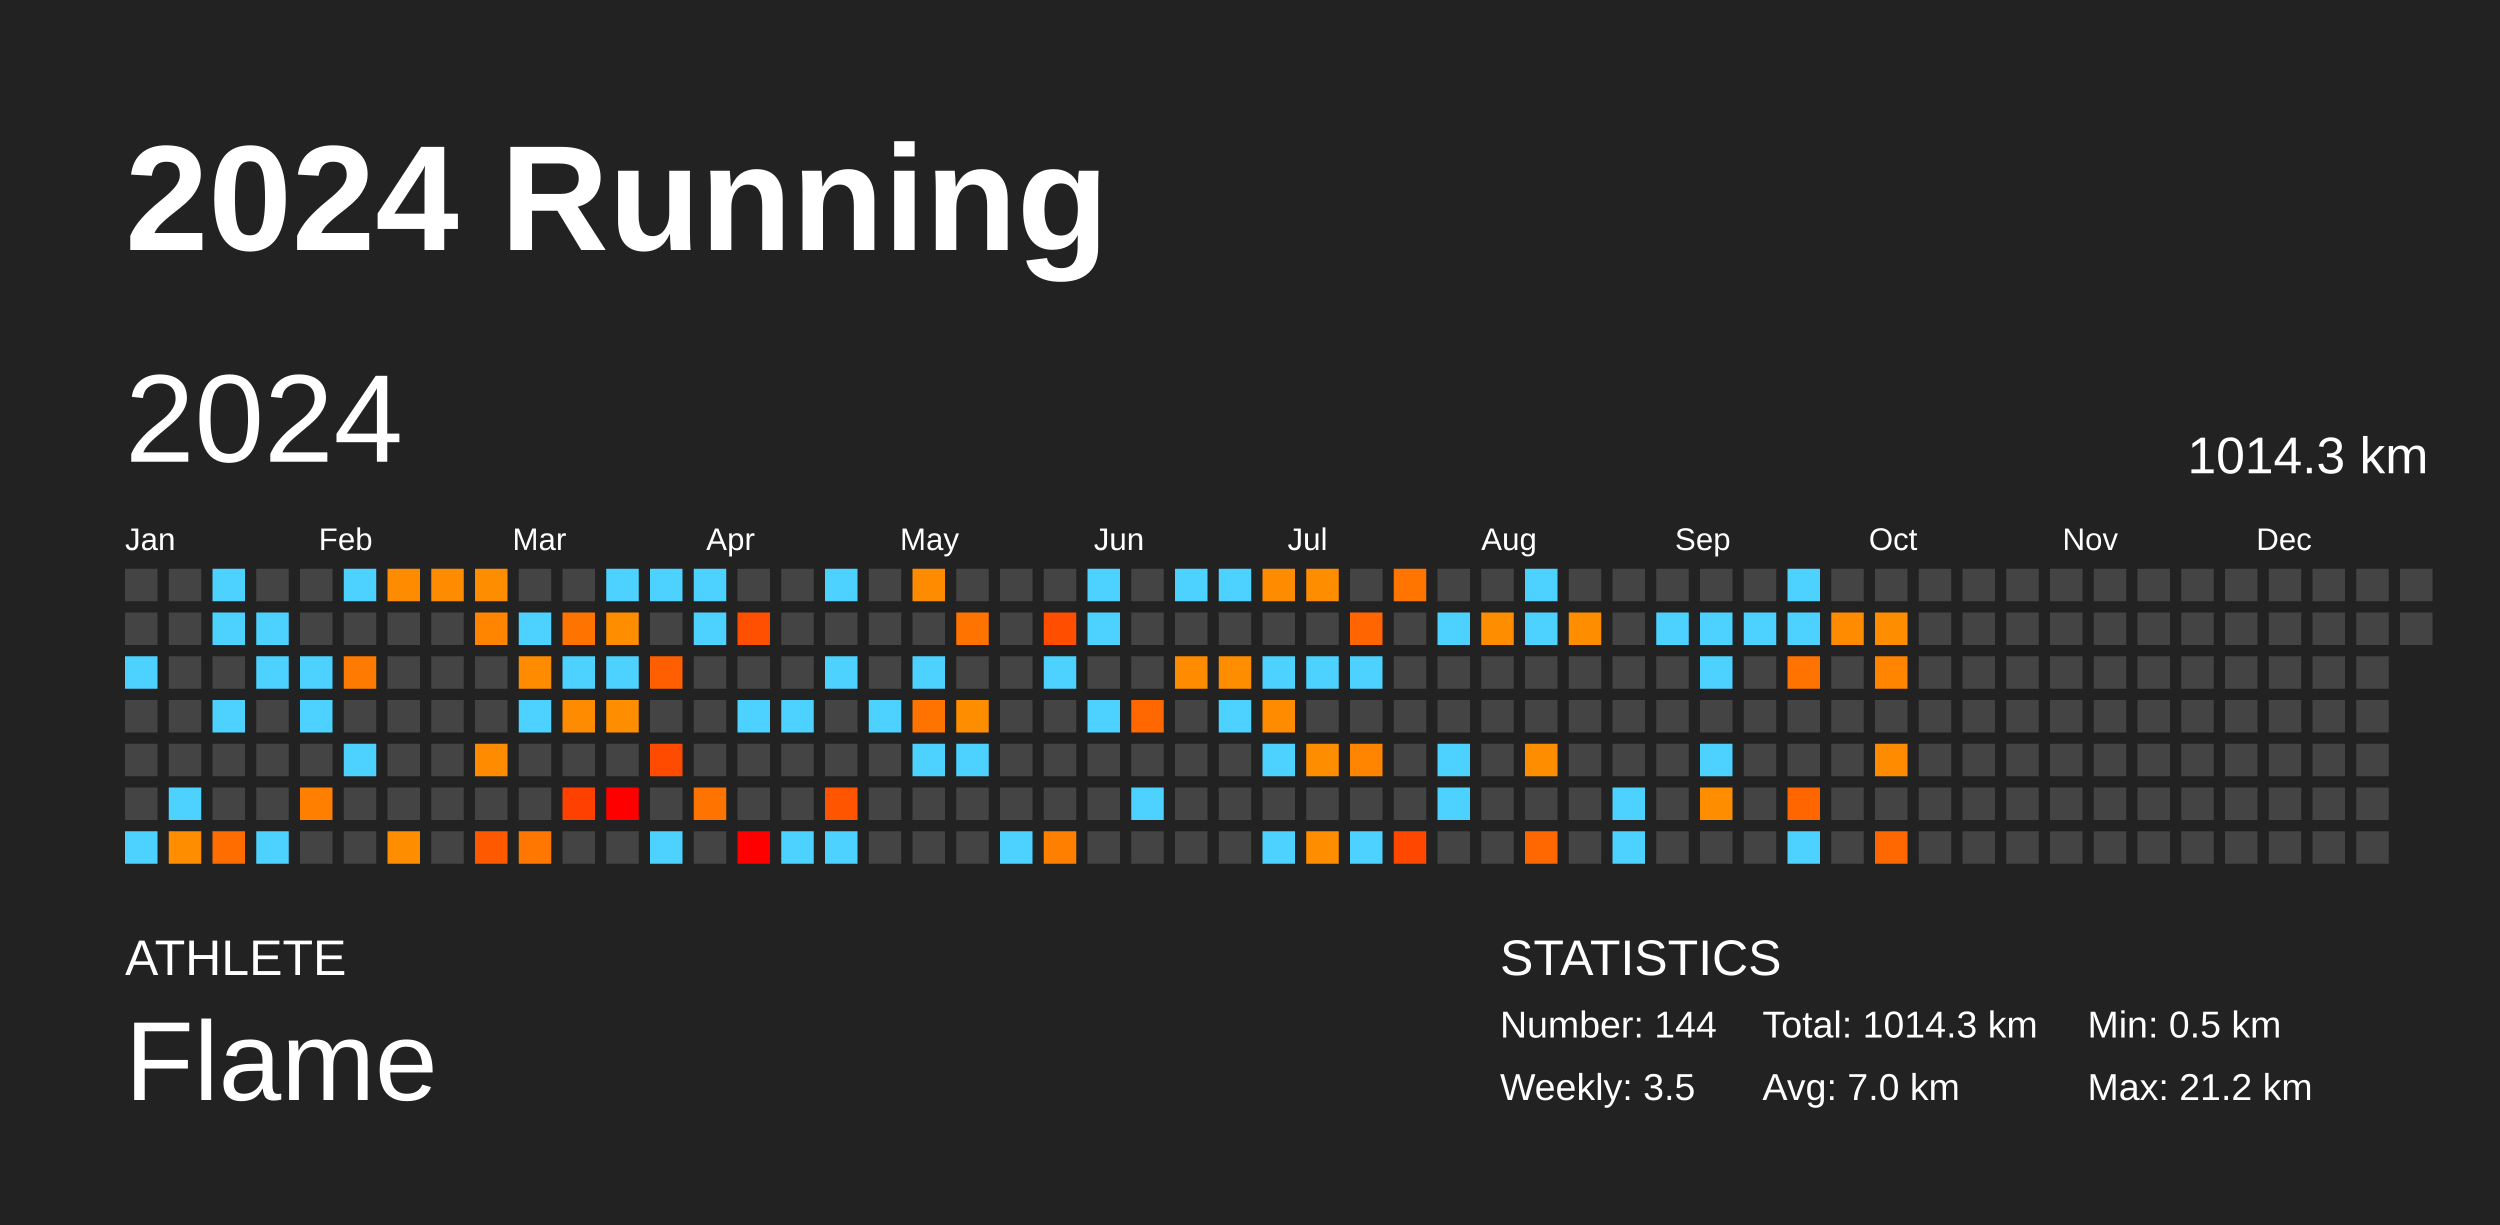
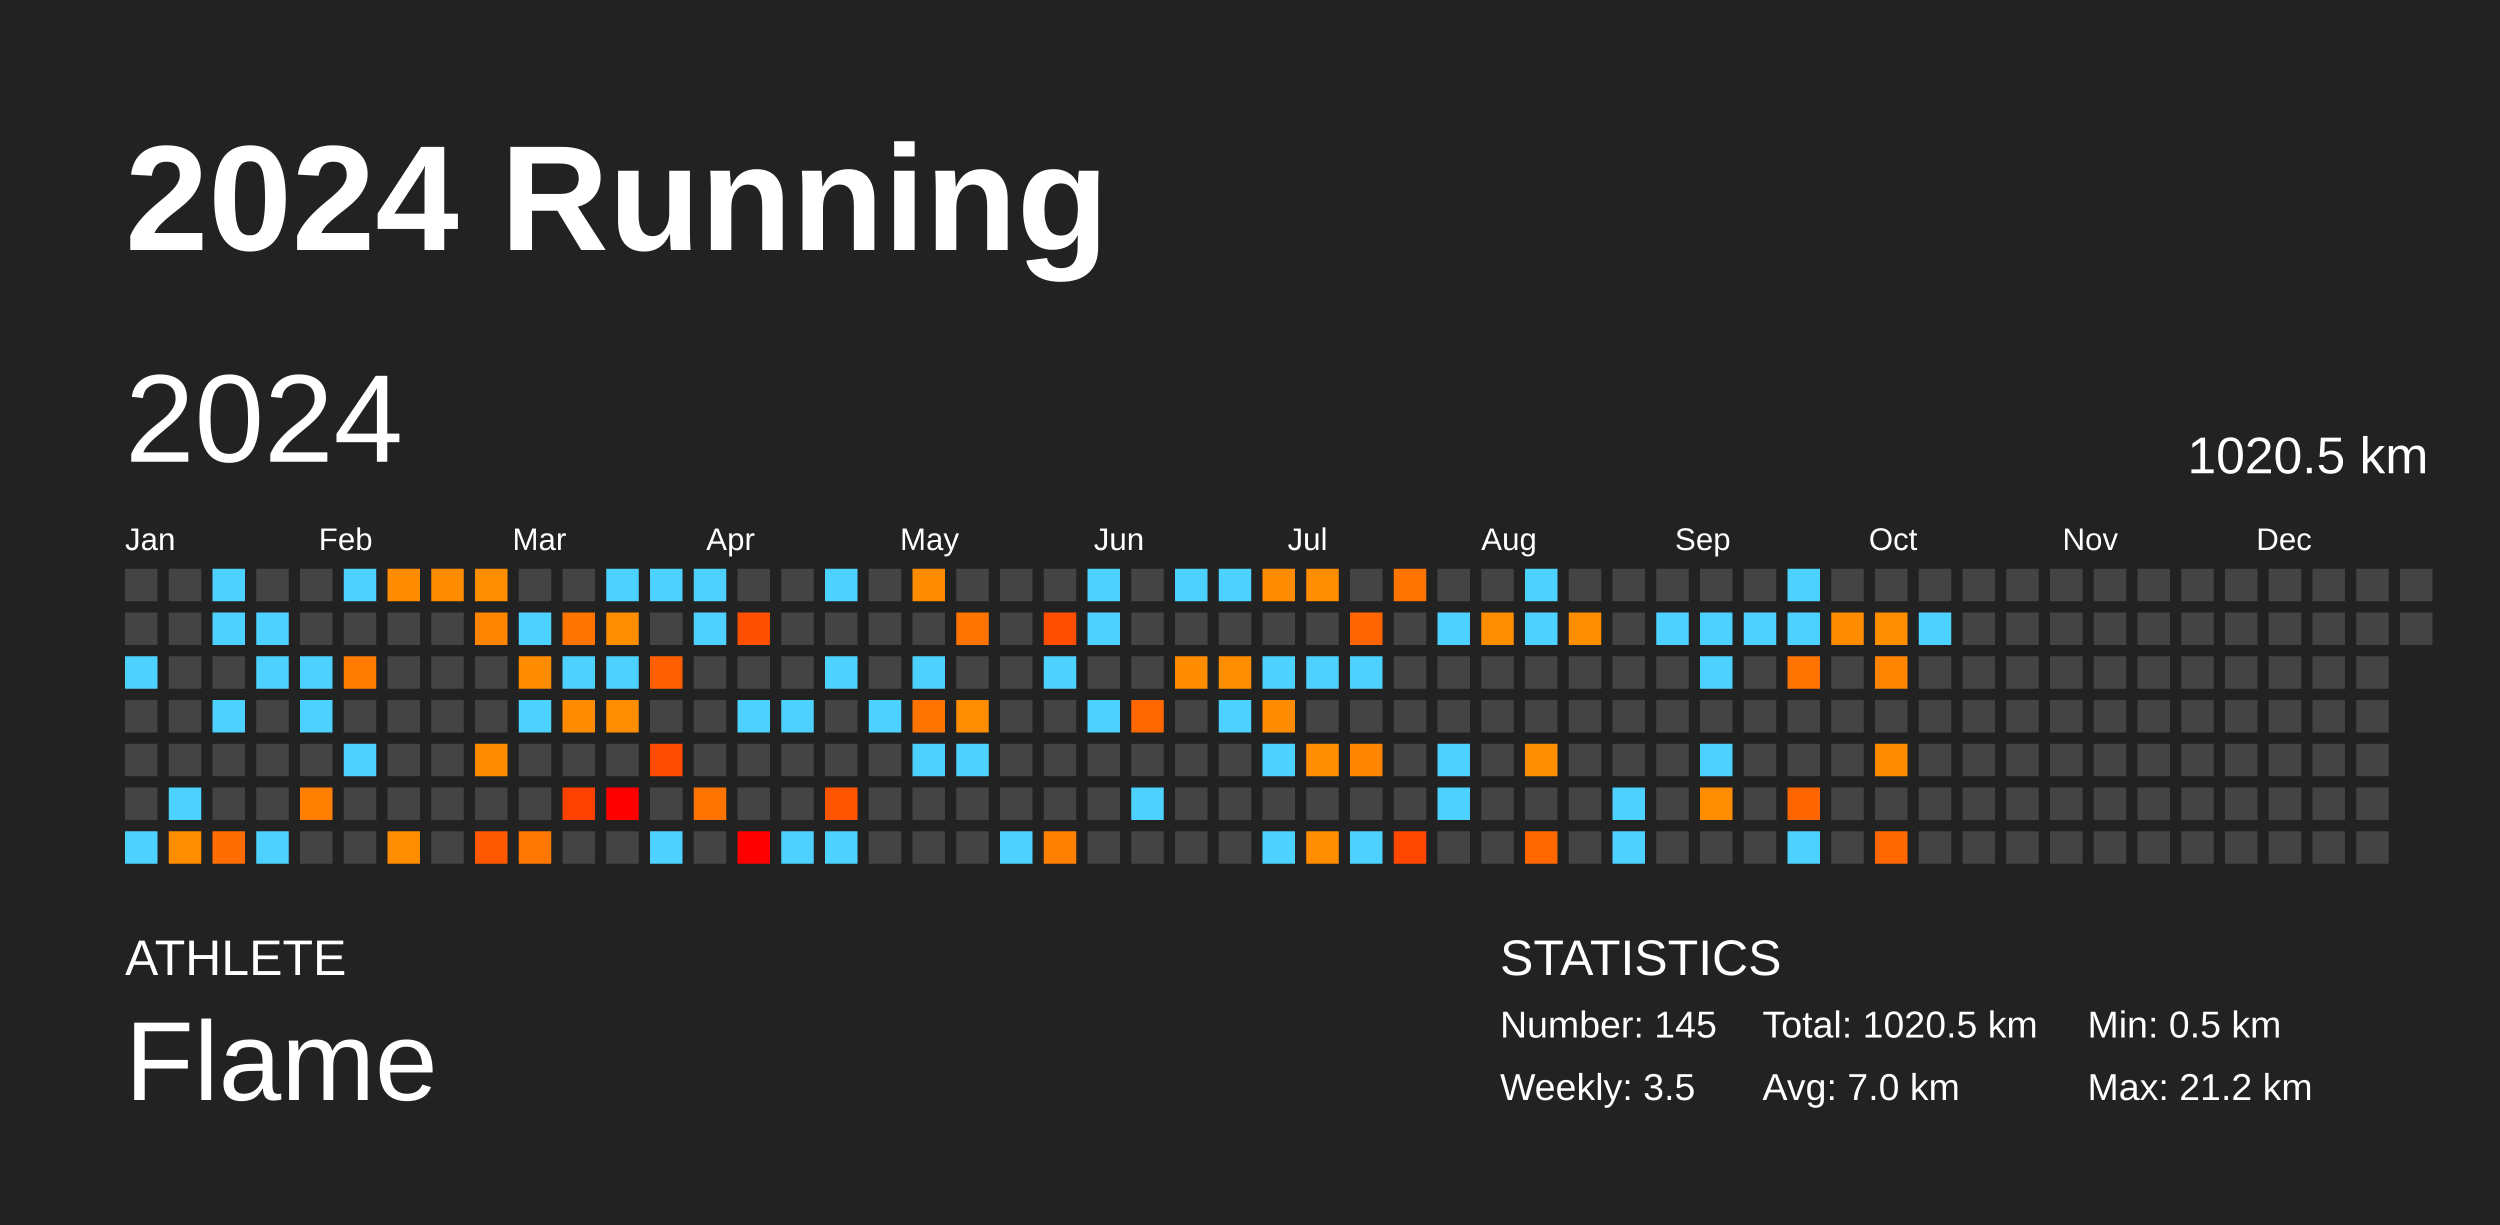
<svg xmlns="http://www.w3.org/2000/svg" baseProfile="full" height="98mm" version="1.1" viewBox="0,0,200,98" width="200mm">
  <defs />
  <rect fill="#222222" height="98" width="200" x="0" y="0" />
  <text fill="#FFFFFF" style="font-size:12px; font-family:Arial; font-weight:bold;" x="10" y="20">2024 Running</text>
  <text fill="#FFFFFF" style="font-size:4px; font-family:Arial" x="10" y="78">ATHLETE</text>
  <text fill="#FFFFFF" style="font-size:9px; font-family:Arial" x="10" y="88">Flame</text>
  <text fill="#FFFFFF" style="font-size:4px; font-family:Arial" x="120" y="78">STATISTICS</text>
-   <text fill="#FFFFFF" style="font-size:3px; font-family:Arial" x="120" y="83">Number: 144</text>
+   <text fill="#FFFFFF" style="font-size:3px; font-family:Arial" x="120" y="83">Number: 145</text>
  <text fill="#FFFFFF" style="font-size:3px; font-family:Arial" x="120" y="88">Weekly: 3.5</text>
-   <text fill="#FFFFFF" style="font-size:3px; font-family:Arial" x="141" y="83">Total: 1014.3 km</text>
+   <text fill="#FFFFFF" style="font-size:3px; font-family:Arial" x="141" y="83">Total: 1020.5 km</text>
  <text fill="#FFFFFF" style="font-size:3px; font-family:Arial" x="141" y="88">Avg: 7.0 km</text>
  <text fill="#FFFFFF" style="font-size:3px; font-family:Arial" x="167" y="83">Min: 0.5 km</text>
  <text fill="#FFFFFF" style="font-size:3px; font-family:Arial" x="167" y="88">Max: 21.2 km</text>
  <text dominant-baseline="hanging" fill="#FFFFFF" style="font-size:10.0px; font-family:Arial;" x="10" y="30">2024</text>
-   <text dominant-baseline="hanging" fill="#FFFFFF" style="font-size:4.125px; font-family:Arial;" x="175" y="35">1014.3 km</text>
+   <text dominant-baseline="hanging" fill="#FFFFFF" style="font-size:4.125px; font-family:Arial;" x="175" y="35">1020.5 km</text>
  <text fill="#FFFFFF" style="font-size:2.5px; font-family:Arial" x="10.0" y="44">Jan</text>
  <text fill="#FFFFFF" style="font-size:2.5px; font-family:Arial" x="25.5" y="44">Feb</text>
  <text fill="#FFFFFF" style="font-size:2.5px; font-family:Arial" x="41.0" y="44">Mar</text>
  <text fill="#FFFFFF" style="font-size:2.5px; font-family:Arial" x="56.5" y="44">Apr</text>
  <text fill="#FFFFFF" style="font-size:2.5px; font-family:Arial" x="72.0" y="44">May</text>
  <text fill="#FFFFFF" style="font-size:2.5px; font-family:Arial" x="87.5" y="44">Jun</text>
  <text fill="#FFFFFF" style="font-size:2.5px; font-family:Arial" x="103.0" y="44">Jul</text>
  <text fill="#FFFFFF" style="font-size:2.5px; font-family:Arial" x="118.5" y="44">Aug</text>
  <text fill="#FFFFFF" style="font-size:2.5px; font-family:Arial" x="134.0" y="44">Sep</text>
  <text fill="#FFFFFF" style="font-size:2.5px; font-family:Arial" x="149.5" y="44">Oct</text>
  <text fill="#FFFFFF" style="font-size:2.5px; font-family:Arial" x="165.0" y="44">Nov</text>
  <text fill="#FFFFFF" style="font-size:2.5px; font-family:Arial" x="180.5" y="44">Dec</text>
  <rect fill="#444444" height="2.6" width="2.6" x="10.0" y="45.5" />
  <rect fill="#444444" height="2.6" width="2.6" x="10.0" y="49.0" />
  <rect fill="#4dd2ff" height="2.6" width="2.6" x="10.0" y="52.5" />
  <rect fill="#444444" height="2.6" width="2.6" x="10.0" y="56.0" />
  <rect fill="#444444" height="2.6" width="2.6" x="10.0" y="59.5" />
  <rect fill="#444444" height="2.6" width="2.6" x="10.0" y="63.0" />
  <rect fill="#4dd2ff" height="2.6" width="2.6" x="10.0" y="66.5" />
  <rect fill="#444444" height="2.6" width="2.6" x="13.5" y="45.5" />
  <rect fill="#444444" height="2.6" width="2.6" x="13.5" y="49.0" />
  <rect fill="#444444" height="2.6" width="2.6" x="13.5" y="52.5" />
  <rect fill="#444444" height="2.6" width="2.6" x="13.5" y="56.0" />
  <rect fill="#444444" height="2.6" width="2.6" x="13.5" y="59.5" />
  <rect fill="#4dd2ff" height="2.6" width="2.6" x="13.5" y="63.0" />
  <rect fill="#ff8d00" height="2.6" width="2.6" x="13.5" y="66.5" />
  <rect fill="#4dd2ff" height="2.6" width="2.6" x="17.0" y="45.5" />
  <rect fill="#4dd2ff" height="2.6" width="2.6" x="17.0" y="49.0" />
  <rect fill="#444444" height="2.6" width="2.6" x="17.0" y="52.5" />
  <rect fill="#4dd2ff" height="2.6" width="2.6" x="17.0" y="56.0" />
  <rect fill="#444444" height="2.6" width="2.6" x="17.0" y="59.5" />
  <rect fill="#444444" height="2.6" width="2.6" x="17.0" y="63.0" />
  <rect fill="#ff6c00" height="2.6" width="2.6" x="17.0" y="66.5" />
  <rect fill="#444444" height="2.6" width="2.6" x="20.5" y="45.5" />
  <rect fill="#4dd2ff" height="2.6" width="2.6" x="20.5" y="49.0" />
  <rect fill="#4dd2ff" height="2.6" width="2.6" x="20.5" y="52.5" />
  <rect fill="#444444" height="2.6" width="2.6" x="20.5" y="56.0" />
  <rect fill="#444444" height="2.6" width="2.6" x="20.5" y="59.5" />
  <rect fill="#444444" height="2.6" width="2.6" x="20.5" y="63.0" />
  <rect fill="#4dd2ff" height="2.6" width="2.6" x="20.5" y="66.5" />
  <rect fill="#444444" height="2.6" width="2.6" x="24.0" y="45.5" />
  <rect fill="#444444" height="2.6" width="2.6" x="24.0" y="49.0" />
  <rect fill="#4dd2ff" height="2.6" width="2.6" x="24.0" y="52.5" />
  <rect fill="#4dd2ff" height="2.6" width="2.6" x="24.0" y="56.0" />
  <rect fill="#444444" height="2.6" width="2.6" x="24.0" y="59.5" />
  <rect fill="#ff8000" height="2.6" width="2.6" x="24.0" y="63.0" />
  <rect fill="#444444" height="2.6" width="2.6" x="24.0" y="66.5" />
  <rect fill="#4dd2ff" height="2.6" width="2.6" x="27.5" y="45.5" />
  <rect fill="#444444" height="2.6" width="2.6" x="27.5" y="49.0" />
  <rect fill="#ff7a00" height="2.6" width="2.6" x="27.5" y="52.5" />
  <rect fill="#444444" height="2.6" width="2.6" x="27.5" y="56.0" />
  <rect fill="#4dd2ff" height="2.6" width="2.6" x="27.5" y="59.5" />
  <rect fill="#444444" height="2.6" width="2.6" x="27.5" y="63.0" />
  <rect fill="#444444" height="2.6" width="2.6" x="27.5" y="66.5" />
  <rect fill="#ff8c00" height="2.6" width="2.6" x="31.0" y="45.5" />
  <rect fill="#444444" height="2.6" width="2.6" x="31.0" y="49.0" />
  <rect fill="#444444" height="2.6" width="2.6" x="31.0" y="52.5" />
  <rect fill="#444444" height="2.6" width="2.6" x="31.0" y="56.0" />
  <rect fill="#444444" height="2.6" width="2.6" x="31.0" y="59.5" />
  <rect fill="#444444" height="2.6" width="2.6" x="31.0" y="63.0" />
  <rect fill="#ff8d00" height="2.6" width="2.6" x="31.0" y="66.5" />
  <rect fill="#ff8c00" height="2.6" width="2.6" x="34.5" y="45.5" />
  <rect fill="#444444" height="2.6" width="2.6" x="34.5" y="49.0" />
  <rect fill="#444444" height="2.6" width="2.6" x="34.5" y="52.5" />
  <rect fill="#444444" height="2.6" width="2.6" x="34.5" y="56.0" />
  <rect fill="#444444" height="2.6" width="2.6" x="34.5" y="59.5" />
  <rect fill="#444444" height="2.6" width="2.6" x="34.5" y="63.0" />
  <rect fill="#444444" height="2.6" width="2.6" x="34.5" y="66.5" />
  <rect fill="#ff8d00" height="2.6" width="2.6" x="38.0" y="45.5" />
  <rect fill="#ff8400" height="2.6" width="2.6" x="38.0" y="49.0" />
  <rect fill="#444444" height="2.6" width="2.6" x="38.0" y="52.5" />
  <rect fill="#444444" height="2.6" width="2.6" x="38.0" y="56.0" />
  <rect fill="#ff8b00" height="2.6" width="2.6" x="38.0" y="59.5" />
  <rect fill="#444444" height="2.6" width="2.6" x="38.0" y="63.0" />
  <rect fill="#ff5900" height="2.6" width="2.6" x="38.0" y="66.5" />
  <rect fill="#444444" height="2.6" width="2.6" x="41.5" y="45.5" />
  <rect fill="#4dd2ff" height="2.6" width="2.6" x="41.5" y="49.0" />
  <rect fill="#ff8c00" height="2.6" width="2.6" x="41.5" y="52.5" />
  <rect fill="#4dd2ff" height="2.6" width="2.6" x="41.5" y="56.0" />
  <rect fill="#444444" height="2.6" width="2.6" x="41.5" y="59.5" />
  <rect fill="#444444" height="2.6" width="2.6" x="41.5" y="63.0" />
  <rect fill="#ff7700" height="2.6" width="2.6" x="41.5" y="66.5" />
  <rect fill="#444444" height="2.6" width="2.6" x="45.0" y="45.5" />
  <rect fill="#ff7300" height="2.6" width="2.6" x="45.0" y="49.0" />
  <rect fill="#4dd2ff" height="2.6" width="2.6" x="45.0" y="52.5" />
  <rect fill="#ff8b00" height="2.6" width="2.6" x="45.0" y="56.0" />
  <rect fill="#444444" height="2.6" width="2.6" x="45.0" y="59.5" />
  <rect fill="#ff4100" height="2.6" width="2.6" x="45.0" y="63.0" />
  <rect fill="#444444" height="2.6" width="2.6" x="45.0" y="66.5" />
  <rect fill="#4dd2ff" height="2.6" width="2.6" x="48.5" y="45.5" />
  <rect fill="#ff8d00" height="2.6" width="2.6" x="48.5" y="49.0" />
  <rect fill="#4dd2ff" height="2.6" width="2.6" x="48.5" y="52.5" />
  <rect fill="#ff8d00" height="2.6" width="2.6" x="48.5" y="56.0" />
  <rect fill="#444444" height="2.6" width="2.6" x="48.5" y="59.5" />
  <rect fill="red" height="2.6" width="2.6" x="48.5" y="63.0" />
  <rect fill="#444444" height="2.6" width="2.6" x="48.5" y="66.5" />
  <rect fill="#4dd2ff" height="2.6" width="2.6" x="52.0" y="45.5" />
  <rect fill="#444444" height="2.6" width="2.6" x="52.0" y="49.0" />
  <rect fill="#ff5f00" height="2.6" width="2.6" x="52.0" y="52.5" />
  <rect fill="#444444" height="2.6" width="2.6" x="52.0" y="56.0" />
  <rect fill="#ff4b00" height="2.6" width="2.6" x="52.0" y="59.5" />
  <rect fill="#444444" height="2.6" width="2.6" x="52.0" y="63.0" />
  <rect fill="#4dd2ff" height="2.6" width="2.6" x="52.0" y="66.5" />
  <rect fill="#4dd2ff" height="2.6" width="2.6" x="55.5" y="45.5" />
  <rect fill="#4dd2ff" height="2.6" width="2.6" x="55.5" y="49.0" />
  <rect fill="#444444" height="2.6" width="2.6" x="55.5" y="52.5" />
  <rect fill="#444444" height="2.6" width="2.6" x="55.5" y="56.0" />
  <rect fill="#444444" height="2.6" width="2.6" x="55.5" y="59.5" />
  <rect fill="#ff7400" height="2.6" width="2.6" x="55.5" y="63.0" />
  <rect fill="#444444" height="2.6" width="2.6" x="55.5" y="66.5" />
  <rect fill="#444444" height="2.6" width="2.6" x="59.0" y="45.5" />
  <rect fill="#ff4f00" height="2.6" width="2.6" x="59.0" y="49.0" />
  <rect fill="#444444" height="2.6" width="2.6" x="59.0" y="52.5" />
  <rect fill="#4dd2ff" height="2.6" width="2.6" x="59.0" y="56.0" />
  <rect fill="#444444" height="2.6" width="2.6" x="59.0" y="59.5" />
  <rect fill="#444444" height="2.6" width="2.6" x="59.0" y="63.0" />
  <rect fill="red" height="2.6" width="2.6" x="59.0" y="66.5" />
  <rect fill="#444444" height="2.6" width="2.6" x="62.5" y="45.5" />
  <rect fill="#444444" height="2.6" width="2.6" x="62.5" y="49.0" />
  <rect fill="#444444" height="2.6" width="2.6" x="62.5" y="52.5" />
  <rect fill="#4dd2ff" height="2.6" width="2.6" x="62.5" y="56.0" />
  <rect fill="#444444" height="2.6" width="2.6" x="62.5" y="59.5" />
  <rect fill="#444444" height="2.6" width="2.6" x="62.5" y="63.0" />
  <rect fill="#4dd2ff" height="2.6" width="2.6" x="62.5" y="66.5" />
  <rect fill="#4dd2ff" height="2.6" width="2.6" x="66.0" y="45.5" />
  <rect fill="#444444" height="2.6" width="2.6" x="66.0" y="49.0" />
  <rect fill="#4dd2ff" height="2.6" width="2.6" x="66.0" y="52.5" />
  <rect fill="#444444" height="2.6" width="2.6" x="66.0" y="56.0" />
  <rect fill="#444444" height="2.6" width="2.6" x="66.0" y="59.5" />
  <rect fill="#ff5500" height="2.6" width="2.6" x="66.0" y="63.0" />
  <rect fill="#4dd2ff" height="2.6" width="2.6" x="66.0" y="66.5" />
  <rect fill="#444444" height="2.6" width="2.6" x="69.5" y="45.5" />
  <rect fill="#444444" height="2.6" width="2.6" x="69.5" y="49.0" />
  <rect fill="#444444" height="2.6" width="2.6" x="69.5" y="52.5" />
  <rect fill="#4dd2ff" height="2.6" width="2.6" x="69.5" y="56.0" />
  <rect fill="#444444" height="2.6" width="2.6" x="69.5" y="59.5" />
  <rect fill="#444444" height="2.6" width="2.6" x="69.5" y="63.0" />
  <rect fill="#444444" height="2.6" width="2.6" x="69.5" y="66.5" />
  <rect fill="#ff8c00" height="2.6" width="2.6" x="73.0" y="45.5" />
  <rect fill="#444444" height="2.6" width="2.6" x="73.0" y="49.0" />
  <rect fill="#4dd2ff" height="2.6" width="2.6" x="73.0" y="52.5" />
  <rect fill="#ff7300" height="2.6" width="2.6" x="73.0" y="56.0" />
  <rect fill="#4dd2ff" height="2.6" width="2.6" x="73.0" y="59.5" />
  <rect fill="#444444" height="2.6" width="2.6" x="73.0" y="63.0" />
  <rect fill="#444444" height="2.6" width="2.6" x="73.0" y="66.5" />
  <rect fill="#444444" height="2.6" width="2.6" x="76.5" y="45.5" />
  <rect fill="#ff7400" height="2.6" width="2.6" x="76.5" y="49.0" />
  <rect fill="#444444" height="2.6" width="2.6" x="76.5" y="52.5" />
  <rect fill="#ff8d00" height="2.6" width="2.6" x="76.5" y="56.0" />
  <rect fill="#4dd2ff" height="2.6" width="2.6" x="76.5" y="59.5" />
  <rect fill="#444444" height="2.6" width="2.6" x="76.5" y="63.0" />
  <rect fill="#444444" height="2.6" width="2.6" x="76.5" y="66.5" />
  <rect fill="#444444" height="2.6" width="2.6" x="80.0" y="45.5" />
  <rect fill="#444444" height="2.6" width="2.6" x="80.0" y="49.0" />
  <rect fill="#444444" height="2.6" width="2.6" x="80.0" y="52.5" />
  <rect fill="#444444" height="2.6" width="2.6" x="80.0" y="56.0" />
  <rect fill="#444444" height="2.6" width="2.6" x="80.0" y="59.5" />
  <rect fill="#444444" height="2.6" width="2.6" x="80.0" y="63.0" />
  <rect fill="#4dd2ff" height="2.6" width="2.6" x="80.0" y="66.5" />
  <rect fill="#444444" height="2.6" width="2.6" x="83.5" y="45.5" />
  <rect fill="#ff4e00" height="2.6" width="2.6" x="83.5" y="49.0" />
  <rect fill="#4dd2ff" height="2.6" width="2.6" x="83.5" y="52.5" />
  <rect fill="#444444" height="2.6" width="2.6" x="83.5" y="56.0" />
  <rect fill="#444444" height="2.6" width="2.6" x="83.5" y="59.5" />
  <rect fill="#444444" height="2.6" width="2.6" x="83.5" y="63.0" />
  <rect fill="#ff8000" height="2.6" width="2.6" x="83.5" y="66.5" />
  <rect fill="#4dd2ff" height="2.6" width="2.6" x="87.0" y="45.5" />
  <rect fill="#4dd2ff" height="2.6" width="2.6" x="87.0" y="49.0" />
  <rect fill="#444444" height="2.6" width="2.6" x="87.0" y="52.5" />
  <rect fill="#4dd2ff" height="2.6" width="2.6" x="87.0" y="56.0" />
  <rect fill="#444444" height="2.6" width="2.6" x="87.0" y="59.5" />
  <rect fill="#444444" height="2.6" width="2.6" x="87.0" y="63.0" />
  <rect fill="#444444" height="2.6" width="2.6" x="87.0" y="66.5" />
  <rect fill="#444444" height="2.6" width="2.6" x="90.5" y="45.5" />
  <rect fill="#444444" height="2.6" width="2.6" x="90.5" y="49.0" />
  <rect fill="#444444" height="2.6" width="2.6" x="90.5" y="52.5" />
  <rect fill="#ff6700" height="2.6" width="2.6" x="90.5" y="56.0" />
  <rect fill="#444444" height="2.6" width="2.6" x="90.5" y="59.5" />
  <rect fill="#4dd2ff" height="2.6" width="2.6" x="90.5" y="63.0" />
  <rect fill="#444444" height="2.6" width="2.6" x="90.5" y="66.5" />
  <rect fill="#4dd2ff" height="2.6" width="2.6" x="94.0" y="45.5" />
  <rect fill="#444444" height="2.6" width="2.6" x="94.0" y="49.0" />
  <rect fill="#ff8c00" height="2.6" width="2.6" x="94.0" y="52.5" />
  <rect fill="#444444" height="2.6" width="2.6" x="94.0" y="56.0" />
  <rect fill="#444444" height="2.6" width="2.6" x="94.0" y="59.5" />
  <rect fill="#444444" height="2.6" width="2.6" x="94.0" y="63.0" />
  <rect fill="#444444" height="2.6" width="2.6" x="94.0" y="66.5" />
  <rect fill="#4dd2ff" height="2.6" width="2.6" x="97.5" y="45.5" />
  <rect fill="#444444" height="2.6" width="2.6" x="97.5" y="49.0" />
  <rect fill="#ff8d00" height="2.6" width="2.6" x="97.5" y="52.5" />
  <rect fill="#4dd2ff" height="2.6" width="2.6" x="97.5" y="56.0" />
  <rect fill="#444444" height="2.6" width="2.6" x="97.5" y="59.5" />
  <rect fill="#444444" height="2.6" width="2.6" x="97.5" y="63.0" />
  <rect fill="#444444" height="2.6" width="2.6" x="97.5" y="66.5" />
  <rect fill="#ff8b00" height="2.6" width="2.6" x="101.0" y="45.5" />
  <rect fill="#444444" height="2.6" width="2.6" x="101.0" y="49.0" />
  <rect fill="#4dd2ff" height="2.6" width="2.6" x="101.0" y="52.5" />
  <rect fill="#ff8c00" height="2.6" width="2.6" x="101.0" y="56.0" />
  <rect fill="#4dd2ff" height="2.6" width="2.6" x="101.0" y="59.5" />
  <rect fill="#444444" height="2.6" width="2.6" x="101.0" y="63.0" />
  <rect fill="#4dd2ff" height="2.6" width="2.6" x="101.0" y="66.5" />
  <rect fill="#ff8d00" height="2.6" width="2.6" x="104.5" y="45.5" />
  <rect fill="#444444" height="2.6" width="2.6" x="104.5" y="49.0" />
  <rect fill="#4dd2ff" height="2.6" width="2.6" x="104.5" y="52.5" />
  <rect fill="#444444" height="2.6" width="2.6" x="104.5" y="56.0" />
  <rect fill="#ff8d00" height="2.6" width="2.6" x="104.5" y="59.5" />
  <rect fill="#444444" height="2.6" width="2.6" x="104.5" y="63.0" />
  <rect fill="#ff8d00" height="2.6" width="2.6" x="104.5" y="66.5" />
  <rect fill="#444444" height="2.6" width="2.6" x="108.0" y="45.5" />
  <rect fill="#ff6500" height="2.6" width="2.6" x="108.0" y="49.0" />
  <rect fill="#4dd2ff" height="2.6" width="2.6" x="108.0" y="52.5" />
  <rect fill="#444444" height="2.6" width="2.6" x="108.0" y="56.0" />
  <rect fill="#ff8400" height="2.6" width="2.6" x="108.0" y="59.5" />
  <rect fill="#444444" height="2.6" width="2.6" x="108.0" y="63.0" />
  <rect fill="#4dd2ff" height="2.6" width="2.6" x="108.0" y="66.5" />
  <rect fill="#ff7500" height="2.6" width="2.6" x="111.5" y="45.5" />
  <rect fill="#444444" height="2.6" width="2.6" x="111.5" y="49.0" />
  <rect fill="#444444" height="2.6" width="2.6" x="111.5" y="52.5" />
  <rect fill="#444444" height="2.6" width="2.6" x="111.5" y="56.0" />
  <rect fill="#444444" height="2.6" width="2.6" x="111.5" y="59.5" />
  <rect fill="#444444" height="2.6" width="2.6" x="111.5" y="63.0" />
  <rect fill="#ff4700" height="2.6" width="2.6" x="111.5" y="66.5" />
  <rect fill="#444444" height="2.6" width="2.6" x="115.0" y="45.5" />
  <rect fill="#4dd2ff" height="2.6" width="2.6" x="115.0" y="49.0" />
  <rect fill="#444444" height="2.6" width="2.6" x="115.0" y="52.5" />
  <rect fill="#444444" height="2.6" width="2.6" x="115.0" y="56.0" />
  <rect fill="#4dd2ff" height="2.6" width="2.6" x="115.0" y="59.5" />
  <rect fill="#4dd2ff" height="2.6" width="2.6" x="115.0" y="63.0" />
  <rect fill="#444444" height="2.6" width="2.6" x="115.0" y="66.5" />
  <rect fill="#444444" height="2.6" width="2.6" x="118.5" y="45.5" />
  <rect fill="#ff8d00" height="2.6" width="2.6" x="118.5" y="49.0" />
  <rect fill="#444444" height="2.6" width="2.6" x="118.5" y="52.5" />
  <rect fill="#444444" height="2.6" width="2.6" x="118.5" y="56.0" />
  <rect fill="#444444" height="2.6" width="2.6" x="118.5" y="59.5" />
  <rect fill="#444444" height="2.6" width="2.6" x="118.5" y="63.0" />
  <rect fill="#444444" height="2.6" width="2.6" x="118.5" y="66.5" />
  <rect fill="#4dd2ff" height="2.6" width="2.6" x="122.0" y="45.5" />
  <rect fill="#4dd2ff" height="2.6" width="2.6" x="122.0" y="49.0" />
  <rect fill="#444444" height="2.6" width="2.6" x="122.0" y="52.5" />
  <rect fill="#444444" height="2.6" width="2.6" x="122.0" y="56.0" />
  <rect fill="#ff8d00" height="2.6" width="2.6" x="122.0" y="59.5" />
  <rect fill="#444444" height="2.6" width="2.6" x="122.0" y="63.0" />
  <rect fill="#ff6700" height="2.6" width="2.6" x="122.0" y="66.5" />
  <rect fill="#444444" height="2.6" width="2.6" x="125.5" y="45.5" />
  <rect fill="#ff8d00" height="2.6" width="2.6" x="125.5" y="49.0" />
  <rect fill="#444444" height="2.6" width="2.6" x="125.5" y="52.5" />
  <rect fill="#444444" height="2.6" width="2.6" x="125.5" y="56.0" />
  <rect fill="#444444" height="2.6" width="2.6" x="125.5" y="59.5" />
  <rect fill="#444444" height="2.6" width="2.6" x="125.5" y="63.0" />
  <rect fill="#444444" height="2.6" width="2.6" x="125.5" y="66.5" />
  <rect fill="#444444" height="2.6" width="2.6" x="129.0" y="45.5" />
  <rect fill="#444444" height="2.6" width="2.6" x="129.0" y="49.0" />
  <rect fill="#444444" height="2.6" width="2.6" x="129.0" y="52.5" />
  <rect fill="#444444" height="2.6" width="2.6" x="129.0" y="56.0" />
  <rect fill="#444444" height="2.6" width="2.6" x="129.0" y="59.5" />
  <rect fill="#4dd2ff" height="2.6" width="2.6" x="129.0" y="63.0" />
  <rect fill="#4dd2ff" height="2.6" width="2.6" x="129.0" y="66.5" />
  <rect fill="#444444" height="2.6" width="2.6" x="132.5" y="45.5" />
  <rect fill="#4dd2ff" height="2.6" width="2.6" x="132.5" y="49.0" />
  <rect fill="#444444" height="2.6" width="2.6" x="132.5" y="52.5" />
  <rect fill="#444444" height="2.6" width="2.6" x="132.5" y="56.0" />
  <rect fill="#444444" height="2.6" width="2.6" x="132.5" y="59.5" />
  <rect fill="#444444" height="2.6" width="2.6" x="132.5" y="63.0" />
  <rect fill="#444444" height="2.6" width="2.6" x="132.5" y="66.5" />
  <rect fill="#444444" height="2.6" width="2.6" x="136.0" y="45.5" />
  <rect fill="#4dd2ff" height="2.6" width="2.6" x="136.0" y="49.0" />
  <rect fill="#4dd2ff" height="2.6" width="2.6" x="136.0" y="52.5" />
  <rect fill="#444444" height="2.6" width="2.6" x="136.0" y="56.0" />
  <rect fill="#4dd2ff" height="2.6" width="2.6" x="136.0" y="59.5" />
  <rect fill="#ff8d00" height="2.6" width="2.6" x="136.0" y="63.0" />
  <rect fill="#444444" height="2.6" width="2.6" x="136.0" y="66.5" />
  <rect fill="#444444" height="2.6" width="2.6" x="139.5" y="45.5" />
  <rect fill="#4dd2ff" height="2.6" width="2.6" x="139.5" y="49.0" />
  <rect fill="#444444" height="2.6" width="2.6" x="139.5" y="52.5" />
  <rect fill="#444444" height="2.6" width="2.6" x="139.5" y="56.0" />
  <rect fill="#444444" height="2.6" width="2.6" x="139.5" y="59.5" />
  <rect fill="#444444" height="2.6" width="2.6" x="139.5" y="63.0" />
  <rect fill="#444444" height="2.6" width="2.6" x="139.5" y="66.5" />
  <rect fill="#4dd2ff" height="2.6" width="2.6" x="143.0" y="45.5" />
  <rect fill="#4dd2ff" height="2.6" width="2.6" x="143.0" y="49.0" />
  <rect fill="#ff7300" height="2.6" width="2.6" x="143.0" y="52.5" />
  <rect fill="#444444" height="2.6" width="2.6" x="143.0" y="56.0" />
  <rect fill="#444444" height="2.6" width="2.6" x="143.0" y="59.5" />
  <rect fill="#ff6600" height="2.6" width="2.6" x="143.0" y="63.0" />
  <rect fill="#4dd2ff" height="2.6" width="2.6" x="143.0" y="66.5" />
  <rect fill="#444444" height="2.6" width="2.6" x="146.5" y="45.5" />
  <rect fill="#ff8c00" height="2.6" width="2.6" x="146.5" y="49.0" />
  <rect fill="#444444" height="2.6" width="2.6" x="146.5" y="52.5" />
  <rect fill="#444444" height="2.6" width="2.6" x="146.5" y="56.0" />
  <rect fill="#444444" height="2.6" width="2.6" x="146.5" y="59.5" />
  <rect fill="#444444" height="2.6" width="2.6" x="146.5" y="63.0" />
  <rect fill="#444444" height="2.6" width="2.6" x="146.5" y="66.5" />
  <rect fill="#444444" height="2.6" width="2.6" x="150.0" y="45.5" />
  <rect fill="#ff8d00" height="2.6" width="2.6" x="150.0" y="49.0" />
  <rect fill="#ff8400" height="2.6" width="2.6" x="150.0" y="52.5" />
  <rect fill="#444444" height="2.6" width="2.6" x="150.0" y="56.0" />
  <rect fill="#ff8c00" height="2.6" width="2.6" x="150.0" y="59.5" />
  <rect fill="#444444" height="2.6" width="2.6" x="150.0" y="63.0" />
  <rect fill="#ff6700" height="2.6" width="2.6" x="150.0" y="66.5" />
  <rect fill="#444444" height="2.6" width="2.6" x="153.5" y="45.5" />
-   <rect fill="#444444" height="2.6" width="2.6" x="153.5" y="49.0" />
+   <rect fill="#4dd2ff" height="2.6" width="2.6" x="153.5" y="49.0" />
  <rect fill="#444444" height="2.6" width="2.6" x="153.5" y="52.5" />
  <rect fill="#444444" height="2.6" width="2.6" x="153.5" y="56.0" />
  <rect fill="#444444" height="2.6" width="2.6" x="153.5" y="59.5" />
  <rect fill="#444444" height="2.6" width="2.6" x="153.5" y="63.0" />
  <rect fill="#444444" height="2.6" width="2.6" x="153.5" y="66.5" />
  <rect fill="#444444" height="2.6" width="2.6" x="157.0" y="45.5" />
  <rect fill="#444444" height="2.6" width="2.6" x="157.0" y="49.0" />
  <rect fill="#444444" height="2.6" width="2.6" x="157.0" y="52.5" />
  <rect fill="#444444" height="2.6" width="2.6" x="157.0" y="56.0" />
  <rect fill="#444444" height="2.6" width="2.6" x="157.0" y="59.5" />
  <rect fill="#444444" height="2.6" width="2.6" x="157.0" y="63.0" />
  <rect fill="#444444" height="2.6" width="2.6" x="157.0" y="66.5" />
  <rect fill="#444444" height="2.6" width="2.6" x="160.5" y="45.5" />
  <rect fill="#444444" height="2.6" width="2.6" x="160.5" y="49.0" />
  <rect fill="#444444" height="2.6" width="2.6" x="160.5" y="52.5" />
  <rect fill="#444444" height="2.6" width="2.6" x="160.5" y="56.0" />
  <rect fill="#444444" height="2.6" width="2.6" x="160.5" y="59.5" />
  <rect fill="#444444" height="2.6" width="2.6" x="160.5" y="63.0" />
  <rect fill="#444444" height="2.6" width="2.6" x="160.5" y="66.5" />
  <rect fill="#444444" height="2.6" width="2.6" x="164.0" y="45.5" />
  <rect fill="#444444" height="2.6" width="2.6" x="164.0" y="49.0" />
  <rect fill="#444444" height="2.6" width="2.6" x="164.0" y="52.5" />
  <rect fill="#444444" height="2.6" width="2.6" x="164.0" y="56.0" />
  <rect fill="#444444" height="2.6" width="2.6" x="164.0" y="59.5" />
  <rect fill="#444444" height="2.6" width="2.6" x="164.0" y="63.0" />
  <rect fill="#444444" height="2.6" width="2.6" x="164.0" y="66.5" />
  <rect fill="#444444" height="2.6" width="2.6" x="167.5" y="45.5" />
  <rect fill="#444444" height="2.6" width="2.6" x="167.5" y="49.0" />
  <rect fill="#444444" height="2.6" width="2.6" x="167.5" y="52.5" />
  <rect fill="#444444" height="2.6" width="2.6" x="167.5" y="56.0" />
  <rect fill="#444444" height="2.6" width="2.6" x="167.5" y="59.5" />
  <rect fill="#444444" height="2.6" width="2.6" x="167.5" y="63.0" />
  <rect fill="#444444" height="2.6" width="2.6" x="167.5" y="66.5" />
  <rect fill="#444444" height="2.6" width="2.6" x="171.0" y="45.5" />
  <rect fill="#444444" height="2.6" width="2.6" x="171.0" y="49.0" />
  <rect fill="#444444" height="2.6" width="2.6" x="171.0" y="52.5" />
  <rect fill="#444444" height="2.6" width="2.6" x="171.0" y="56.0" />
  <rect fill="#444444" height="2.6" width="2.6" x="171.0" y="59.5" />
  <rect fill="#444444" height="2.6" width="2.6" x="171.0" y="63.0" />
  <rect fill="#444444" height="2.6" width="2.6" x="171.0" y="66.5" />
  <rect fill="#444444" height="2.6" width="2.6" x="174.5" y="45.5" />
  <rect fill="#444444" height="2.6" width="2.6" x="174.5" y="49.0" />
  <rect fill="#444444" height="2.6" width="2.6" x="174.5" y="52.5" />
  <rect fill="#444444" height="2.6" width="2.6" x="174.5" y="56.0" />
  <rect fill="#444444" height="2.6" width="2.6" x="174.5" y="59.5" />
  <rect fill="#444444" height="2.6" width="2.6" x="174.5" y="63.0" />
  <rect fill="#444444" height="2.6" width="2.6" x="174.5" y="66.5" />
  <rect fill="#444444" height="2.6" width="2.6" x="178.0" y="45.5" />
  <rect fill="#444444" height="2.6" width="2.6" x="178.0" y="49.0" />
  <rect fill="#444444" height="2.6" width="2.6" x="178.0" y="52.5" />
  <rect fill="#444444" height="2.6" width="2.6" x="178.0" y="56.0" />
  <rect fill="#444444" height="2.6" width="2.6" x="178.0" y="59.5" />
  <rect fill="#444444" height="2.6" width="2.6" x="178.0" y="63.0" />
  <rect fill="#444444" height="2.6" width="2.6" x="178.0" y="66.5" />
  <rect fill="#444444" height="2.6" width="2.6" x="181.5" y="45.5" />
  <rect fill="#444444" height="2.6" width="2.6" x="181.5" y="49.0" />
  <rect fill="#444444" height="2.6" width="2.6" x="181.5" y="52.5" />
  <rect fill="#444444" height="2.6" width="2.6" x="181.5" y="56.0" />
  <rect fill="#444444" height="2.6" width="2.6" x="181.5" y="59.5" />
  <rect fill="#444444" height="2.6" width="2.6" x="181.5" y="63.0" />
  <rect fill="#444444" height="2.6" width="2.6" x="181.5" y="66.5" />
  <rect fill="#444444" height="2.6" width="2.6" x="185.0" y="45.5" />
  <rect fill="#444444" height="2.6" width="2.6" x="185.0" y="49.0" />
  <rect fill="#444444" height="2.6" width="2.6" x="185.0" y="52.5" />
  <rect fill="#444444" height="2.6" width="2.6" x="185.0" y="56.0" />
  <rect fill="#444444" height="2.6" width="2.6" x="185.0" y="59.5" />
  <rect fill="#444444" height="2.6" width="2.6" x="185.0" y="63.0" />
  <rect fill="#444444" height="2.6" width="2.6" x="185.0" y="66.5" />
  <rect fill="#444444" height="2.6" width="2.6" x="188.5" y="45.5" />
  <rect fill="#444444" height="2.6" width="2.6" x="188.5" y="49.0" />
  <rect fill="#444444" height="2.6" width="2.6" x="188.5" y="52.5" />
  <rect fill="#444444" height="2.6" width="2.6" x="188.5" y="56.0" />
  <rect fill="#444444" height="2.6" width="2.6" x="188.5" y="59.5" />
  <rect fill="#444444" height="2.6" width="2.6" x="188.5" y="63.0" />
  <rect fill="#444444" height="2.6" width="2.6" x="188.5" y="66.5" />
  <rect fill="#444444" height="2.6" width="2.6" x="192.0" y="45.5" />
  <rect fill="#444444" height="2.6" width="2.6" x="192.0" y="49.0" />
</svg>
